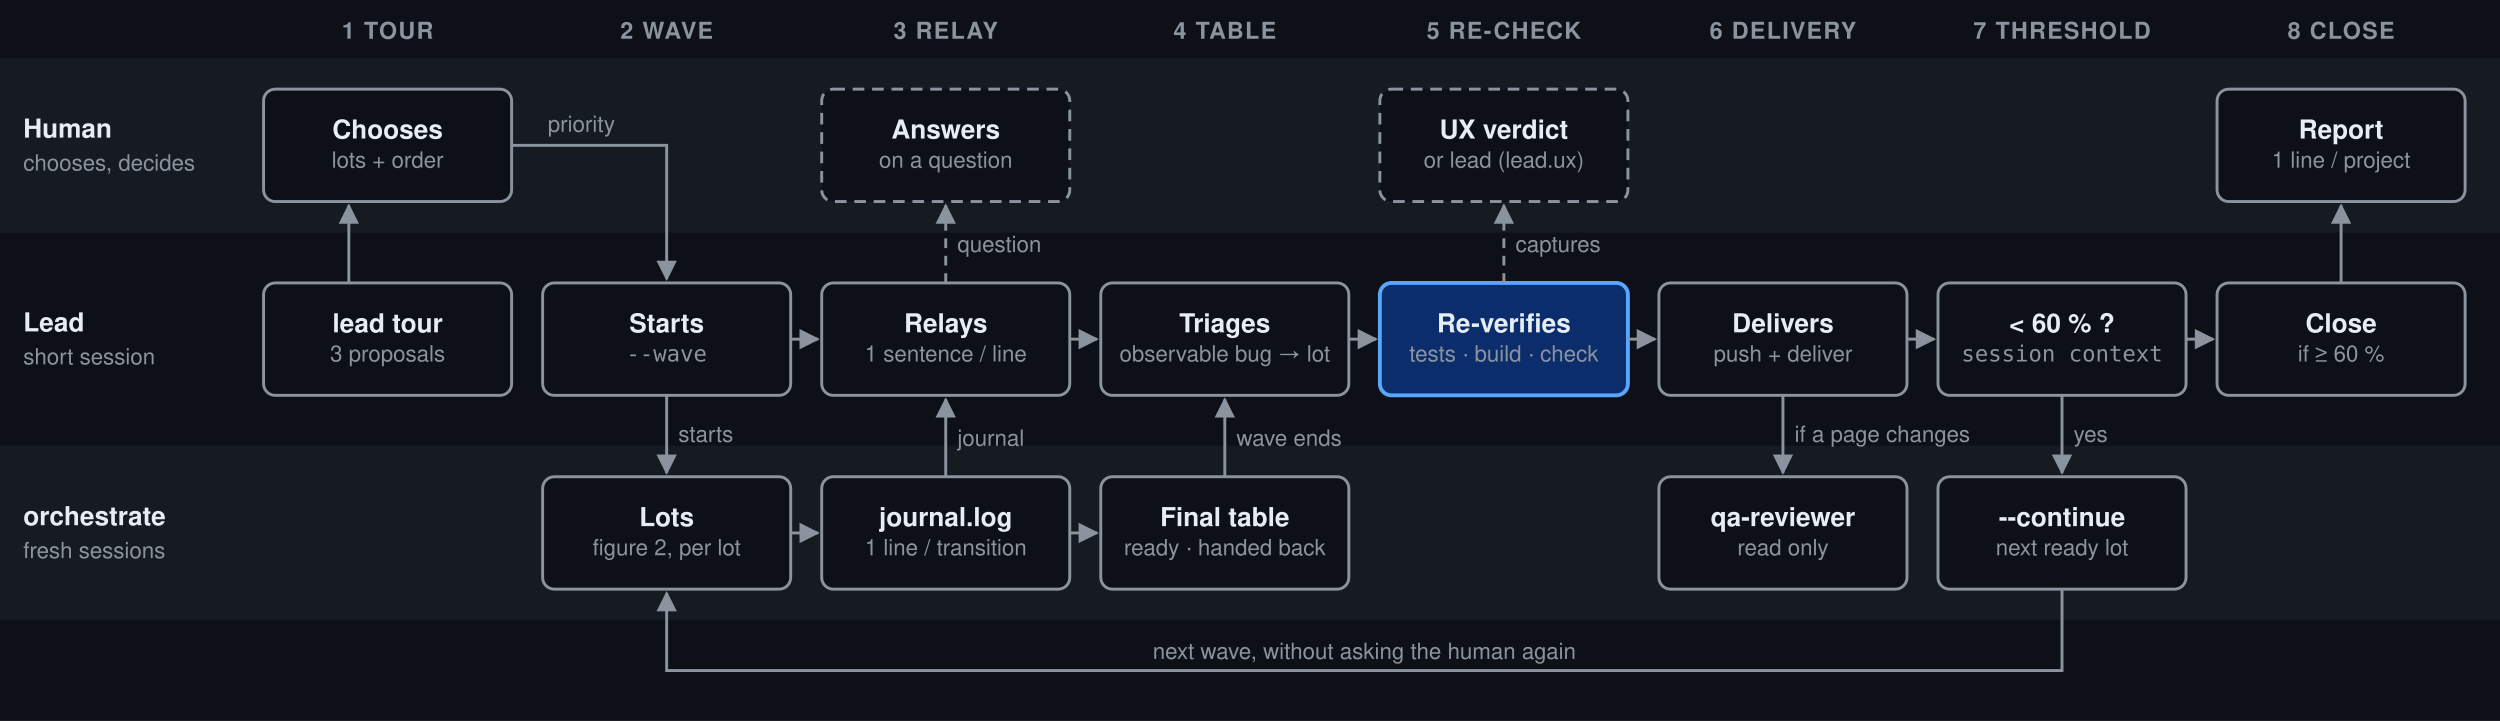
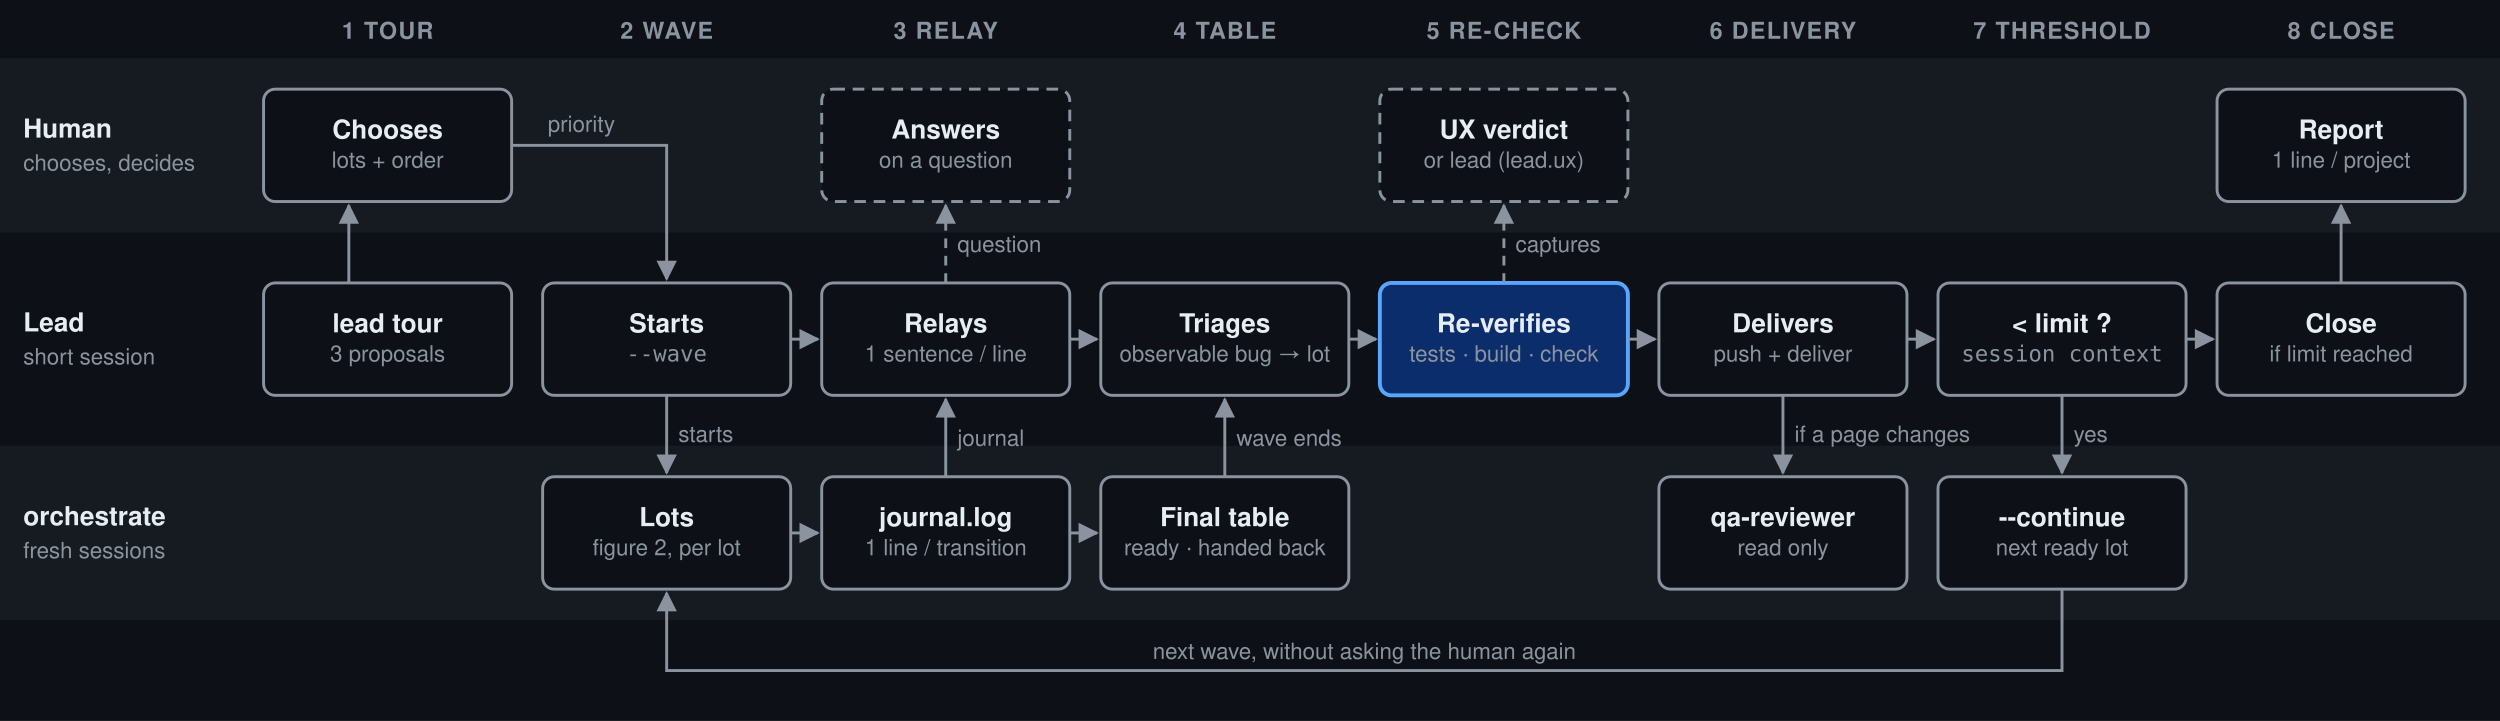
<svg xmlns="http://www.w3.org/2000/svg" viewBox="0 0 1290 372" width="1290" height="372" role="img" font-family="-apple-system,BlinkMacSystemFont,'Segoe UI',Helvetica,Arial,sans-serif" font-size="13" fill="#e6edf3">
  <defs>
    <marker id="arr3" viewBox="0 0 10 10" refX="9" refY="5" markerWidth="7" markerHeight="7" orient="auto-start-reverse">
      <path d="M0,0 L10,5 L0,10 z" fill="#8b949e" />
    </marker>
  </defs>
  <rect width="1290" height="372" fill="#0d1117" />
  <rect x="0" y="30" width="1290" height="90" fill="#161b22" />
  <rect x="0" y="230" width="1290" height="90" fill="#161b22" />
  <text x="12" y="71" text-anchor="start" font-weight="600" font-size="13.5" fill="#e6edf3">Human</text>
  <text x="12" y="88" text-anchor="start" font-size="11.5" fill="#8b949e">chooses, decides</text>
  <text x="12" y="171" text-anchor="start" font-weight="600" font-size="13.5" fill="#e6edf3">Lead</text>
  <text x="12" y="188" text-anchor="start" font-size="11.5" fill="#8b949e">short session</text>
  <text x="12" y="271" text-anchor="start" font-weight="600" font-size="13.5" fill="#e6edf3">orchestrate</text>
  <text x="12" y="288" text-anchor="start" font-size="11.5" fill="#8b949e">fresh sessions</text>
  <text x="200" y="20" text-anchor="middle" font-weight="600" font-size="12" letter-spacing="0.7" fill="#8b949e">1 TOUR</text>
  <text x="344" y="20" text-anchor="middle" font-weight="600" font-size="12" letter-spacing="0.7" fill="#8b949e">2 WAVE</text>
  <text x="488" y="20" text-anchor="middle" font-weight="600" font-size="12" letter-spacing="0.7" fill="#8b949e">3 RELAY</text>
  <text x="632" y="20" text-anchor="middle" font-weight="600" font-size="12" letter-spacing="0.7" fill="#8b949e">4 TABLE</text>
  <text x="776" y="20" text-anchor="middle" font-weight="600" font-size="12" letter-spacing="0.7" fill="#8b949e">5 RE-CHECK</text>
  <text x="920" y="20" text-anchor="middle" font-weight="600" font-size="12" letter-spacing="0.7" fill="#8b949e">6 DELIVERY</text>
  <text x="1064" y="20" text-anchor="middle" font-weight="600" font-size="12" letter-spacing="0.7" fill="#8b949e">7 THRESHOLD</text>
  <text x="1208" y="20" text-anchor="middle" font-weight="600" font-size="12" letter-spacing="0.7" fill="#8b949e">8 CLOSE</text>
  <rect x="136" y="46" width="128" height="58" rx="6" fill="#0d1117" stroke="#8b949e" stroke-width="1.5" />
  <text x="200" y="71.5" text-anchor="middle" font-weight="600" font-size="13.5" fill="#e6edf3">Chooses</text>
  <text x="200" y="86.5" text-anchor="middle" font-size="11.5" fill="#8b949e">lots + order</text>
  <rect x="424" y="46" width="128" height="58" rx="6" fill="#0d1117" stroke="#8b949e" stroke-width="1.5" stroke-dasharray="6 4" />
  <text x="488" y="71.5" text-anchor="middle" font-weight="600" font-size="13.5" fill="#e6edf3">Answers</text>
  <text x="488" y="86.5" text-anchor="middle" font-size="11.5" fill="#8b949e">on a question</text>
  <rect x="712" y="46" width="128" height="58" rx="6" fill="#0d1117" stroke="#8b949e" stroke-width="1.5" stroke-dasharray="6 4" />
  <text x="776" y="71.5" text-anchor="middle" font-weight="600" font-size="13.5" fill="#e6edf3">UX verdict</text>
  <text x="776" y="86.5" text-anchor="middle" font-size="11.5" fill="#8b949e">or lead (lead.ux)</text>
  <rect x="1144" y="46" width="128" height="58" rx="6" fill="#0d1117" stroke="#8b949e" stroke-width="1.5" />
  <text x="1208" y="71.5" text-anchor="middle" font-weight="600" font-size="13.5" fill="#e6edf3">Report</text>
  <text x="1208" y="86.5" text-anchor="middle" font-size="11.5" fill="#8b949e">1 line / project</text>
  <rect x="136" y="146" width="128" height="58" rx="6" fill="#0d1117" stroke="#8b949e" stroke-width="1.5" />
  <text x="200" y="171.5" text-anchor="middle" font-weight="600" font-size="13.5" fill="#e6edf3">lead tour</text>
  <text x="200" y="186.5" text-anchor="middle" font-size="11.5" fill="#8b949e">3 proposals</text>
  <rect x="280" y="146" width="128" height="58" rx="6" fill="#0d1117" stroke="#8b949e" stroke-width="1.5" />
  <text x="344" y="171.5" text-anchor="middle" font-weight="600" font-size="13.5" fill="#e6edf3">Starts</text>
  <text x="344" y="186.5" text-anchor="middle" font-size="11.5" font-family="ui-monospace,SFMono-Regular,Menlo,monospace" fill="#8b949e">--wave</text>
  <rect x="424" y="146" width="128" height="58" rx="6" fill="#0d1117" stroke="#8b949e" stroke-width="1.5" />
  <text x="488" y="171.5" text-anchor="middle" font-weight="600" font-size="13.5" fill="#e6edf3">Relays</text>
  <text x="488" y="186.5" text-anchor="middle" font-size="11.5" fill="#8b949e">1 sentence / line</text>
  <rect x="568" y="146" width="128" height="58" rx="6" fill="#0d1117" stroke="#8b949e" stroke-width="1.5" />
  <text x="632" y="171.5" text-anchor="middle" font-weight="600" font-size="13.5" fill="#e6edf3">Triages</text>
  <text x="632" y="186.5" text-anchor="middle" font-size="11.5" fill="#8b949e">observable bug → lot</text>
  <rect x="712" y="146" width="128" height="58" rx="6" fill="#0c2d6b" stroke="#58a6ff" stroke-width="2" />
  <text x="776" y="171.5" text-anchor="middle" font-weight="600" font-size="13.5" fill="#e6edf3">Re-verifies</text>
  <text x="776" y="186.5" text-anchor="middle" font-size="11.5" fill="#8b949e">tests · build · check</text>
  <rect x="856" y="146" width="128" height="58" rx="6" fill="#0d1117" stroke="#8b949e" stroke-width="1.5" />
  <text x="920" y="171.5" text-anchor="middle" font-weight="600" font-size="13.5" fill="#e6edf3">Delivers</text>
  <text x="920" y="186.5" text-anchor="middle" font-size="11.5" fill="#8b949e">push + deliver</text>
  <rect x="1000" y="146" width="128" height="58" rx="6" fill="#0d1117" stroke="#8b949e" stroke-width="1.5" />
-   <text x="1064" y="171.5" text-anchor="middle" font-weight="600" font-size="13.5" fill="#e6edf3">&lt; 60 % ?</text>
+   <text x="1064" y="171.5" text-anchor="middle" font-weight="600" font-size="13.5" fill="#e6edf3">&lt; limit ?</text>
  <text x="1064" y="186.5" text-anchor="middle" font-size="11.5" font-family="ui-monospace,SFMono-Regular,Menlo,monospace" fill="#8b949e">session context</text>
  <rect x="1144" y="146" width="128" height="58" rx="6" fill="#0d1117" stroke="#8b949e" stroke-width="1.5" />
  <text x="1208" y="171.5" text-anchor="middle" font-weight="600" font-size="13.5" fill="#e6edf3">Close</text>
-   <text x="1208" y="186.5" text-anchor="middle" font-size="11.5" fill="#8b949e">if ≥ 60 %</text>
+   <text x="1208" y="186.5" text-anchor="middle" font-size="11.5" fill="#8b949e">if limit reached</text>
  <rect x="280" y="246" width="128" height="58" rx="6" fill="#0d1117" stroke="#8b949e" stroke-width="1.5" />
  <text x="344" y="271.5" text-anchor="middle" font-weight="600" font-size="13.5" fill="#e6edf3">Lots</text>
  <text x="344" y="286.5" text-anchor="middle" font-size="11.5" fill="#8b949e">figure 2, per lot</text>
  <rect x="424" y="246" width="128" height="58" rx="6" fill="#0d1117" stroke="#8b949e" stroke-width="1.5" />
  <text x="488" y="271.5" text-anchor="middle" font-weight="600" font-size="13.5" fill="#e6edf3">journal.log</text>
  <text x="488" y="286.5" text-anchor="middle" font-size="11.5" fill="#8b949e">1 line / transition</text>
  <rect x="568" y="246" width="128" height="58" rx="6" fill="#0d1117" stroke="#8b949e" stroke-width="1.5" />
  <text x="632" y="271.5" text-anchor="middle" font-weight="600" font-size="13.5" fill="#e6edf3">Final table</text>
  <text x="632" y="286.5" text-anchor="middle" font-size="11.5" fill="#8b949e">ready · handed back</text>
  <rect x="856" y="246" width="128" height="58" rx="6" fill="#0d1117" stroke="#8b949e" stroke-width="1.5" />
  <text x="920" y="271.5" text-anchor="middle" font-weight="600" font-size="13.5" fill="#e6edf3">qa-reviewer</text>
  <text x="920" y="286.5" text-anchor="middle" font-size="11.5" fill="#8b949e">read only</text>
  <rect x="1000" y="246" width="128" height="58" rx="6" fill="#0d1117" stroke="#8b949e" stroke-width="1.5" />
  <text x="1064" y="271.5" text-anchor="middle" font-weight="600" font-size="13.5" fill="#e6edf3">--continue</text>
  <text x="1064" y="286.5" text-anchor="middle" font-size="11.5" fill="#8b949e">next ready lot</text>
  <polyline points="180,146 180,106" fill="none" stroke="#8b949e" stroke-width="1.5" marker-end="url(#arr3)" />
  <polyline points="264,75 344,75 344,144" fill="none" stroke="#8b949e" stroke-width="1.5" marker-end="url(#arr3)" />
  <text x="300" y="68" text-anchor="middle" font-size="11.5" fill="#8b949e">priority</text>
  <polyline points="408,175 422,175" fill="none" stroke="#8b949e" stroke-width="1.5" marker-end="url(#arr3)" />
  <polyline points="552,175 566,175" fill="none" stroke="#8b949e" stroke-width="1.5" marker-end="url(#arr3)" />
  <polyline points="696,175 710,175" fill="none" stroke="#8b949e" stroke-width="1.5" marker-end="url(#arr3)" />
  <polyline points="840,175 854,175" fill="none" stroke="#8b949e" stroke-width="1.5" marker-end="url(#arr3)" />
  <polyline points="984,175 998,175" fill="none" stroke="#8b949e" stroke-width="1.5" marker-end="url(#arr3)" />
  <polyline points="1128,175 1142,175" fill="none" stroke="#8b949e" stroke-width="1.5" marker-end="url(#arr3)" />
  <polyline points="344,204 344,244" fill="none" stroke="#8b949e" stroke-width="1.5" marker-end="url(#arr3)" />
  <text x="350" y="228" text-anchor="start" font-size="11.5" fill="#8b949e">starts</text>
  <polyline points="408,275 422,275" fill="none" stroke="#8b949e" stroke-width="1.5" marker-end="url(#arr3)" />
  <polyline points="552,275 566,275" fill="none" stroke="#8b949e" stroke-width="1.5" marker-end="url(#arr3)" />
  <polyline points="488,246 488,206" fill="none" stroke="#8b949e" stroke-width="1.5" marker-end="url(#arr3)" />
  <text x="494" y="230" text-anchor="start" font-size="11.5" fill="#8b949e">journal</text>
  <polyline points="488,146 488,106" fill="none" stroke="#8b949e" stroke-width="1.5" stroke-dasharray="5 4" marker-end="url(#arr3)" />
  <text x="494" y="130" text-anchor="start" font-size="11.5" fill="#8b949e">question</text>
  <polyline points="632,246 632,206" fill="none" stroke="#8b949e" stroke-width="1.5" marker-end="url(#arr3)" />
  <text x="638" y="230" text-anchor="start" font-size="11.5" fill="#8b949e">wave ends</text>
  <polyline points="776,146 776,106" fill="none" stroke="#8b949e" stroke-width="1.5" stroke-dasharray="5 4" marker-end="url(#arr3)" />
  <text x="782" y="130" text-anchor="start" font-size="11.5" fill="#8b949e">captures</text>
  <polyline points="920,204 920,244" fill="none" stroke="#8b949e" stroke-width="1.5" marker-end="url(#arr3)" />
  <text x="926" y="228" text-anchor="start" font-size="11.5" fill="#8b949e">if a page changes</text>
  <polyline points="1064,204 1064,244" fill="none" stroke="#8b949e" stroke-width="1.5" marker-end="url(#arr3)" />
  <text x="1070" y="228" text-anchor="start" font-size="11.5" fill="#8b949e">yes</text>
  <polyline points="1208,146 1208,106" fill="none" stroke="#8b949e" stroke-width="1.5" marker-end="url(#arr3)" />
  <polyline points="1064,304 1064,346 344,346 344,306" fill="none" stroke="#8b949e" stroke-width="1.5" marker-end="url(#arr3)" />
  <text x="704" y="340" text-anchor="middle" font-size="11.5" fill="#8b949e">next wave, without asking the human again</text>
</svg>
